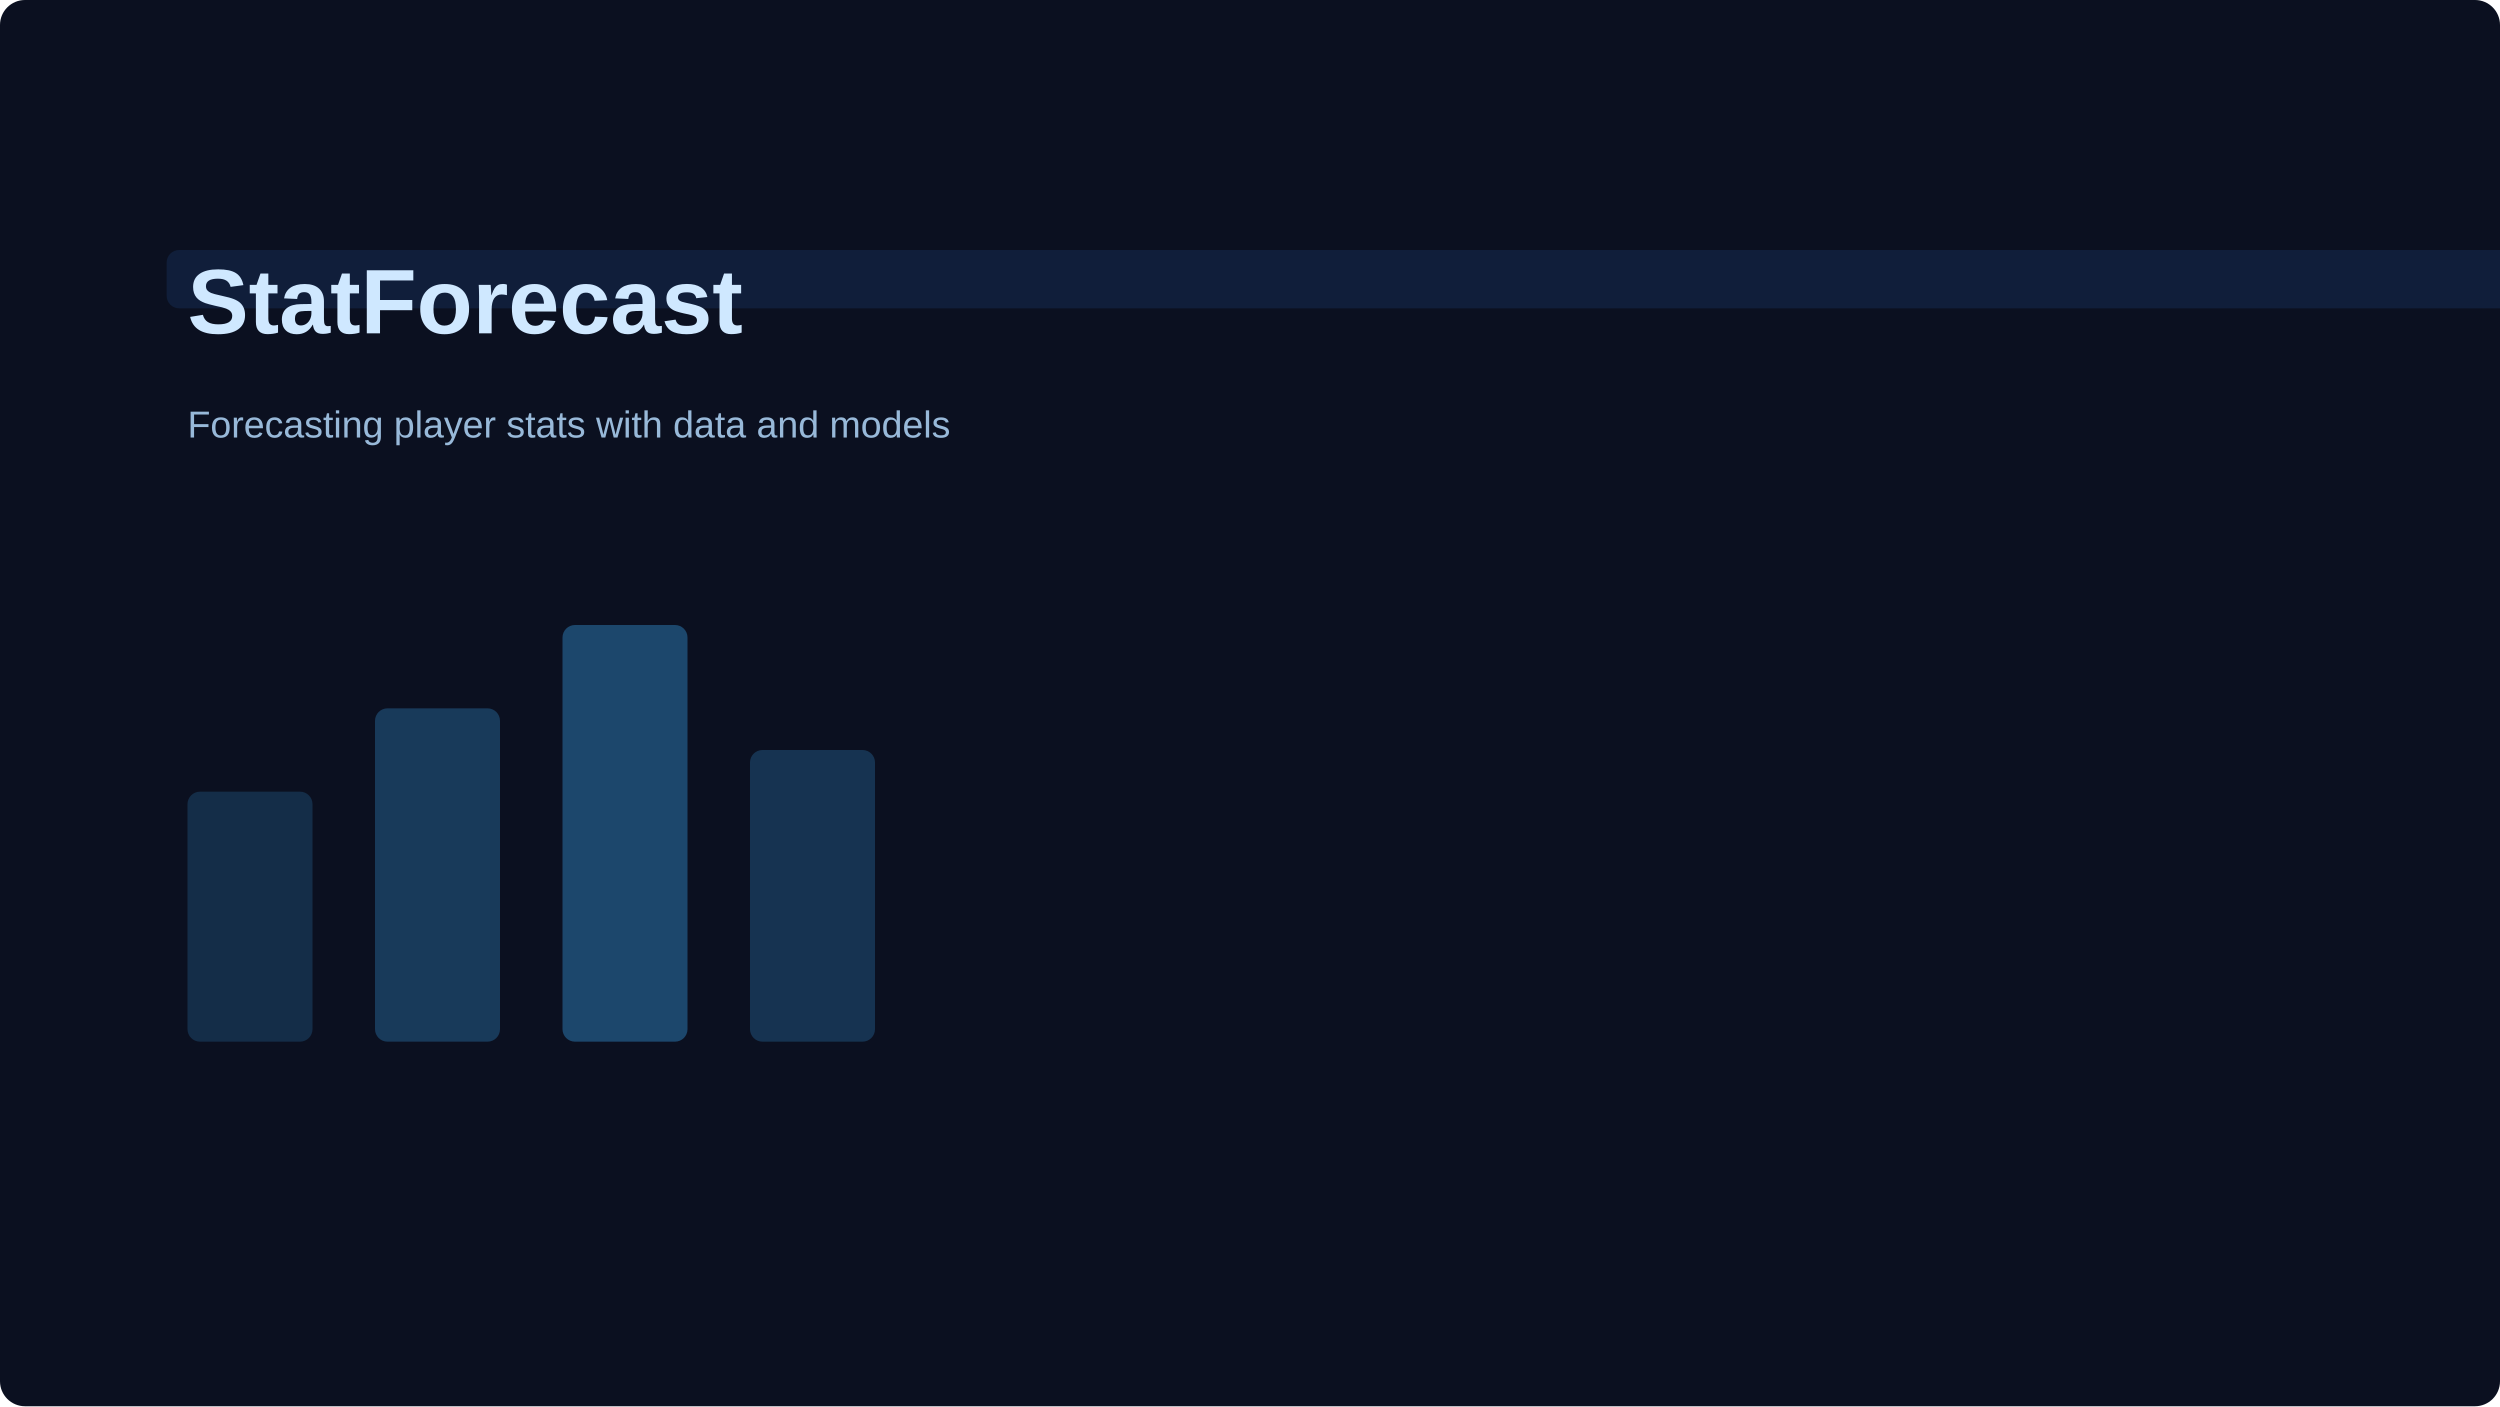
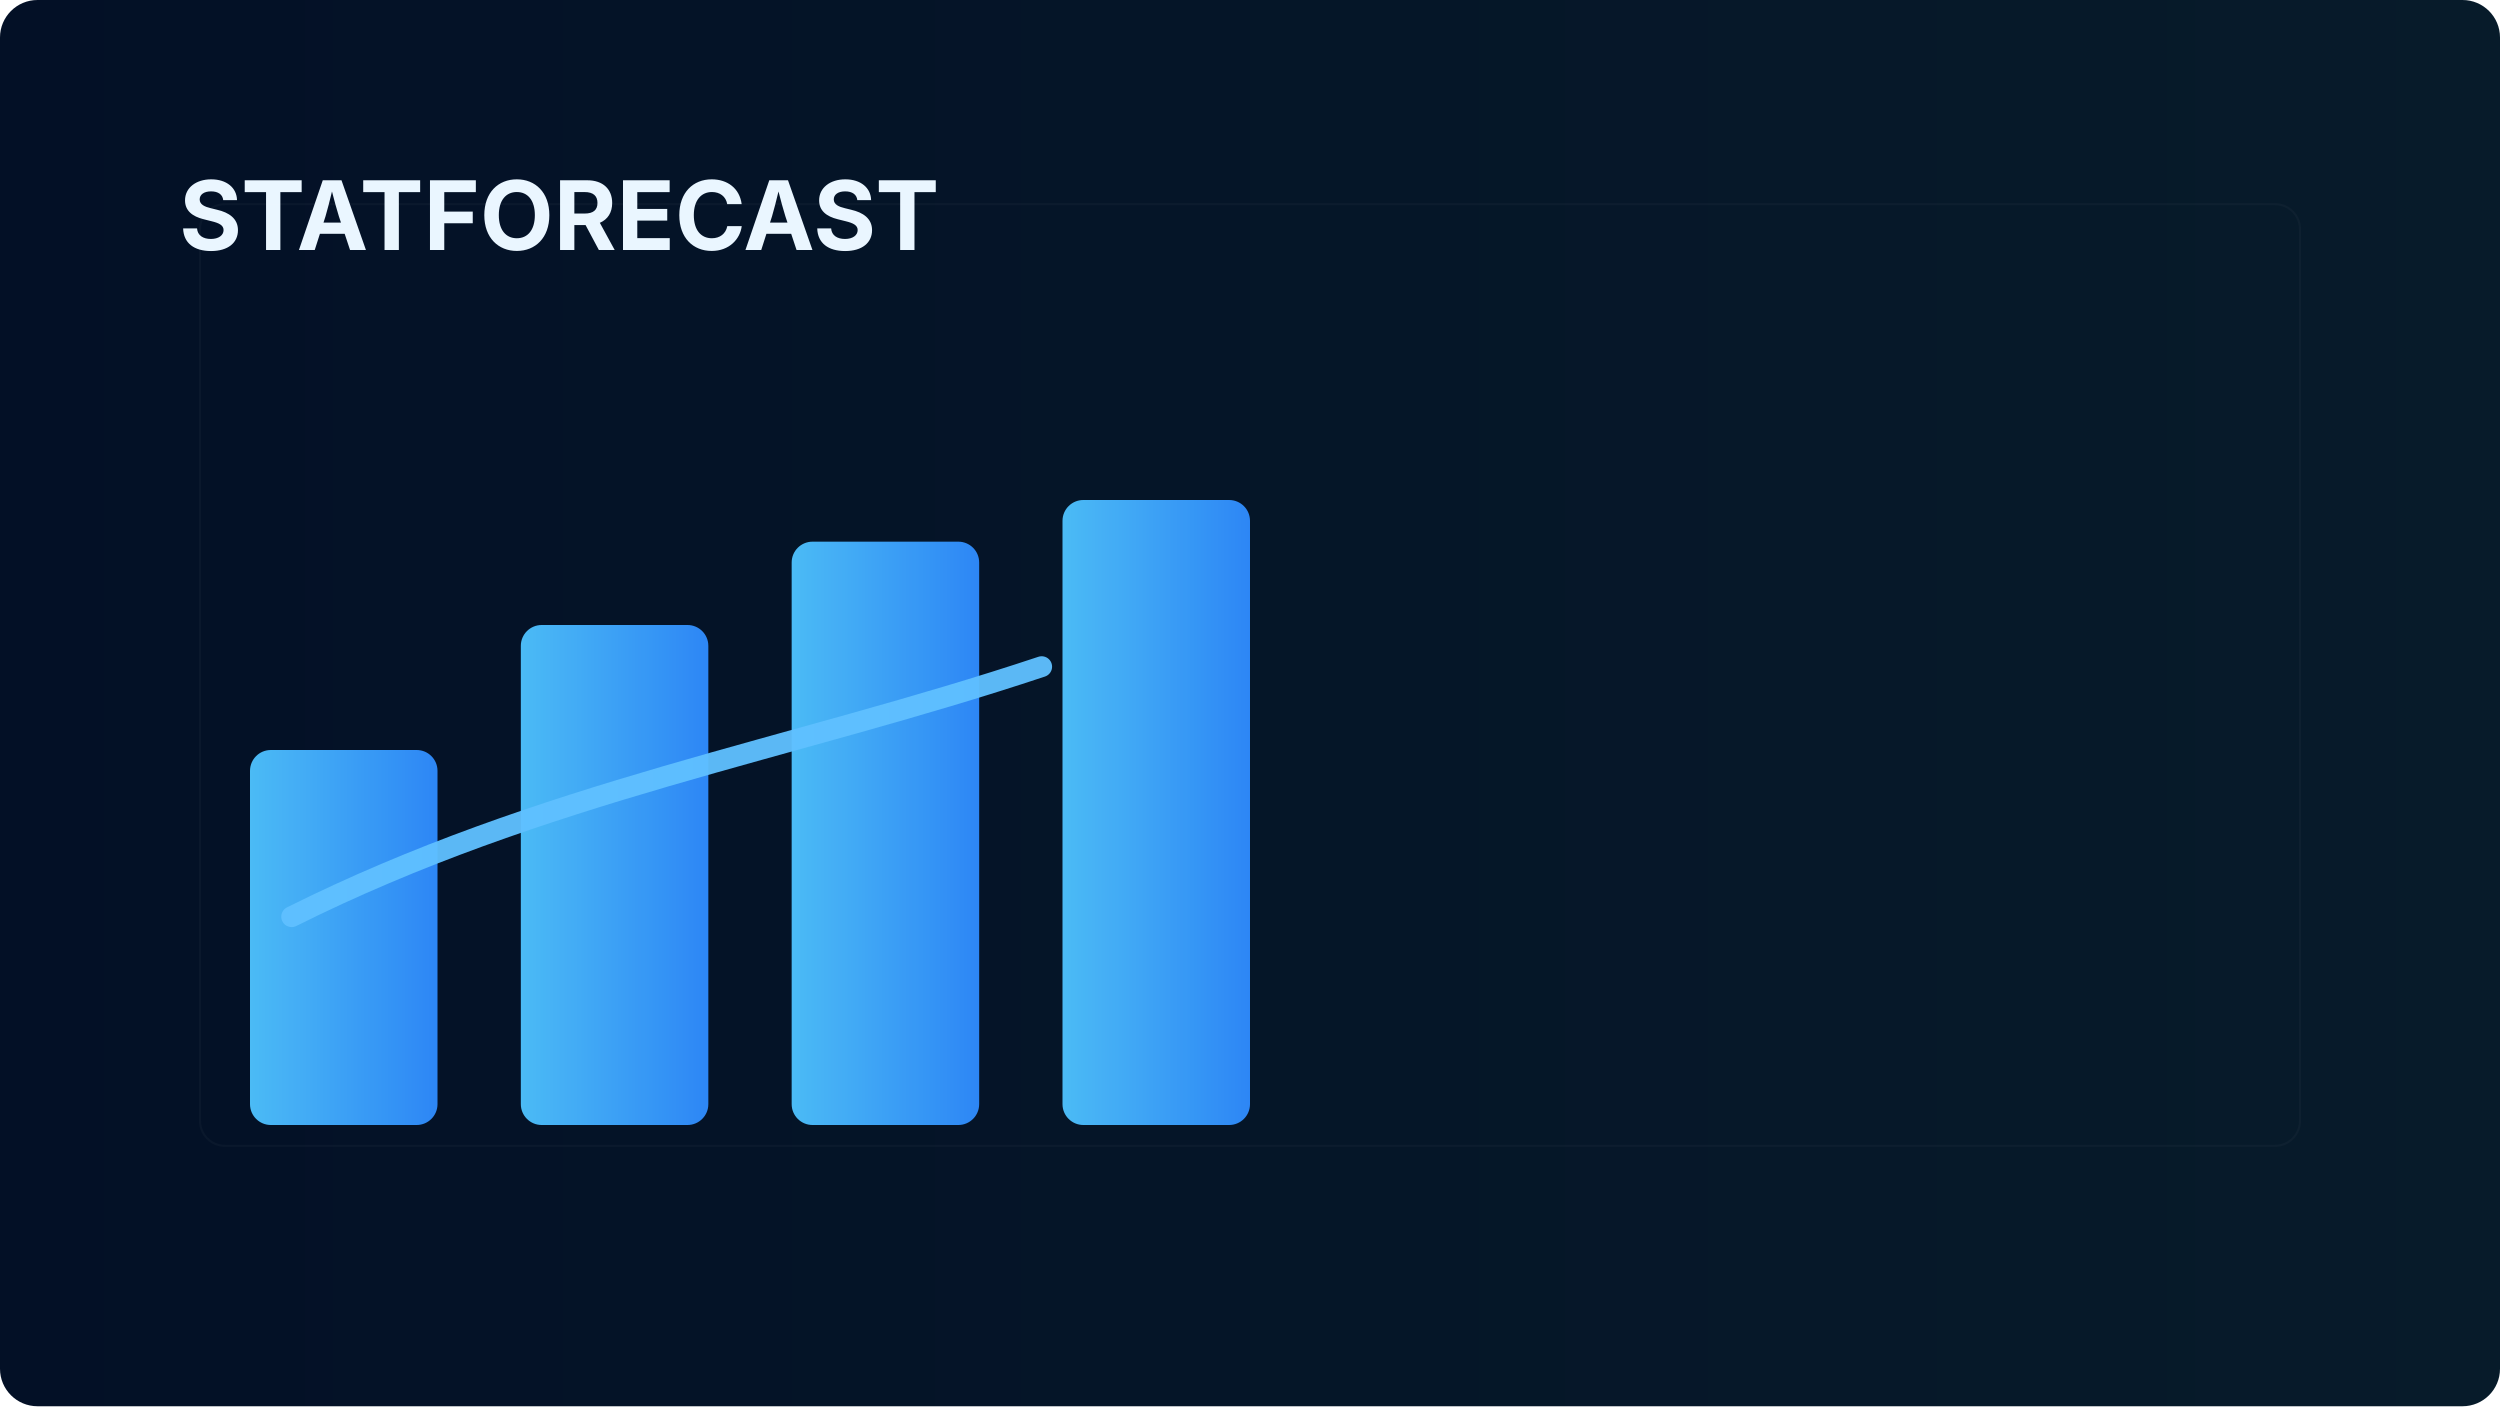
<svg xmlns="http://www.w3.org/2000/svg" width="1200" height="675" viewBox="0 0 1200 675" role="img" aria-label="StatForecast thumbnail">
-   <rect width="1200" height="675" rx="12" fill="#0b1020" />
-   <g fill="#2f8cff">
-     <rect x="80" y="120" width="1200" height="28" rx="6" fill="#2f8cff" opacity="0.12" />
+   <defs>
+     <linearGradient id="bg2" x1="0" x2="1">
+       <stop offset="0" stop-color="#031026" />
+       <stop offset="1" stop-color="#071b2a" />
+     </linearGradient>
+     <linearGradient id="bargrad" x1="0" x2="1">
+       <stop offset="0" stop-color="#4fc3ff" />
+       <stop offset="1" stop-color="#2f8cff" />
+     </linearGradient>
+   </defs>
+   <rect width="1200" height="675" rx="18" fill="url(#bg2)" />
+   <g font-family="Inter, Arial, sans-serif" fill="#eaf6ff">
+     <text x="86" y="120" font-size="46" font-weight="700">STATFORECAST</text>
  </g>
-   <g fill="#cfe8ff" font-family="Arial, Helvetica, sans-serif">
-     <text x="90" y="160" font-size="44" font-weight="700">StatForecast</text>
-     <text x="90" y="210" font-size="18" fill="#98b9d9">Forecasting player stats with data and models</text>
+   <g transform="translate(120,240)">
+     <rect x="0" y="120" width="90" height="180" rx="10" fill="url(#bargrad)" opacity="0.95" />
+     <rect x="130" y="60" width="90" height="240" rx="10" fill="url(#bargrad)" opacity="0.95" />
+     <rect x="260" y="20" width="90" height="280" rx="10" fill="url(#bargrad)" opacity="0.95" />
+     <rect x="390" y="0" width="90" height="300" rx="10" fill="url(#bargrad)" opacity="0.95" />
+     <path d="M20 200 C 140 140, 260 120, 380 80" stroke="#5fc0ff" stroke-width="10" fill="none" stroke-linecap="round" stroke-linejoin="round" opacity="0.95" />
  </g>
-   <g transform="translate(90,300)" fill="#3db0ff">
-     <rect x="0" y="80" width="60" height="120" rx="6" opacity="0.18" />
-     <rect x="90" y="40" width="60" height="160" rx="6" opacity="0.26" />
-     <rect x="180" y="0" width="60" height="200" rx="6" opacity="0.34" />
-     <rect x="270" y="60" width="60" height="140" rx="6" opacity="0.22" />
-   </g>
+   <rect x="96" y="98" width="1008" height="452" rx="12" fill="none" stroke="rgba(255,255,255,0.03)" />
</svg>
